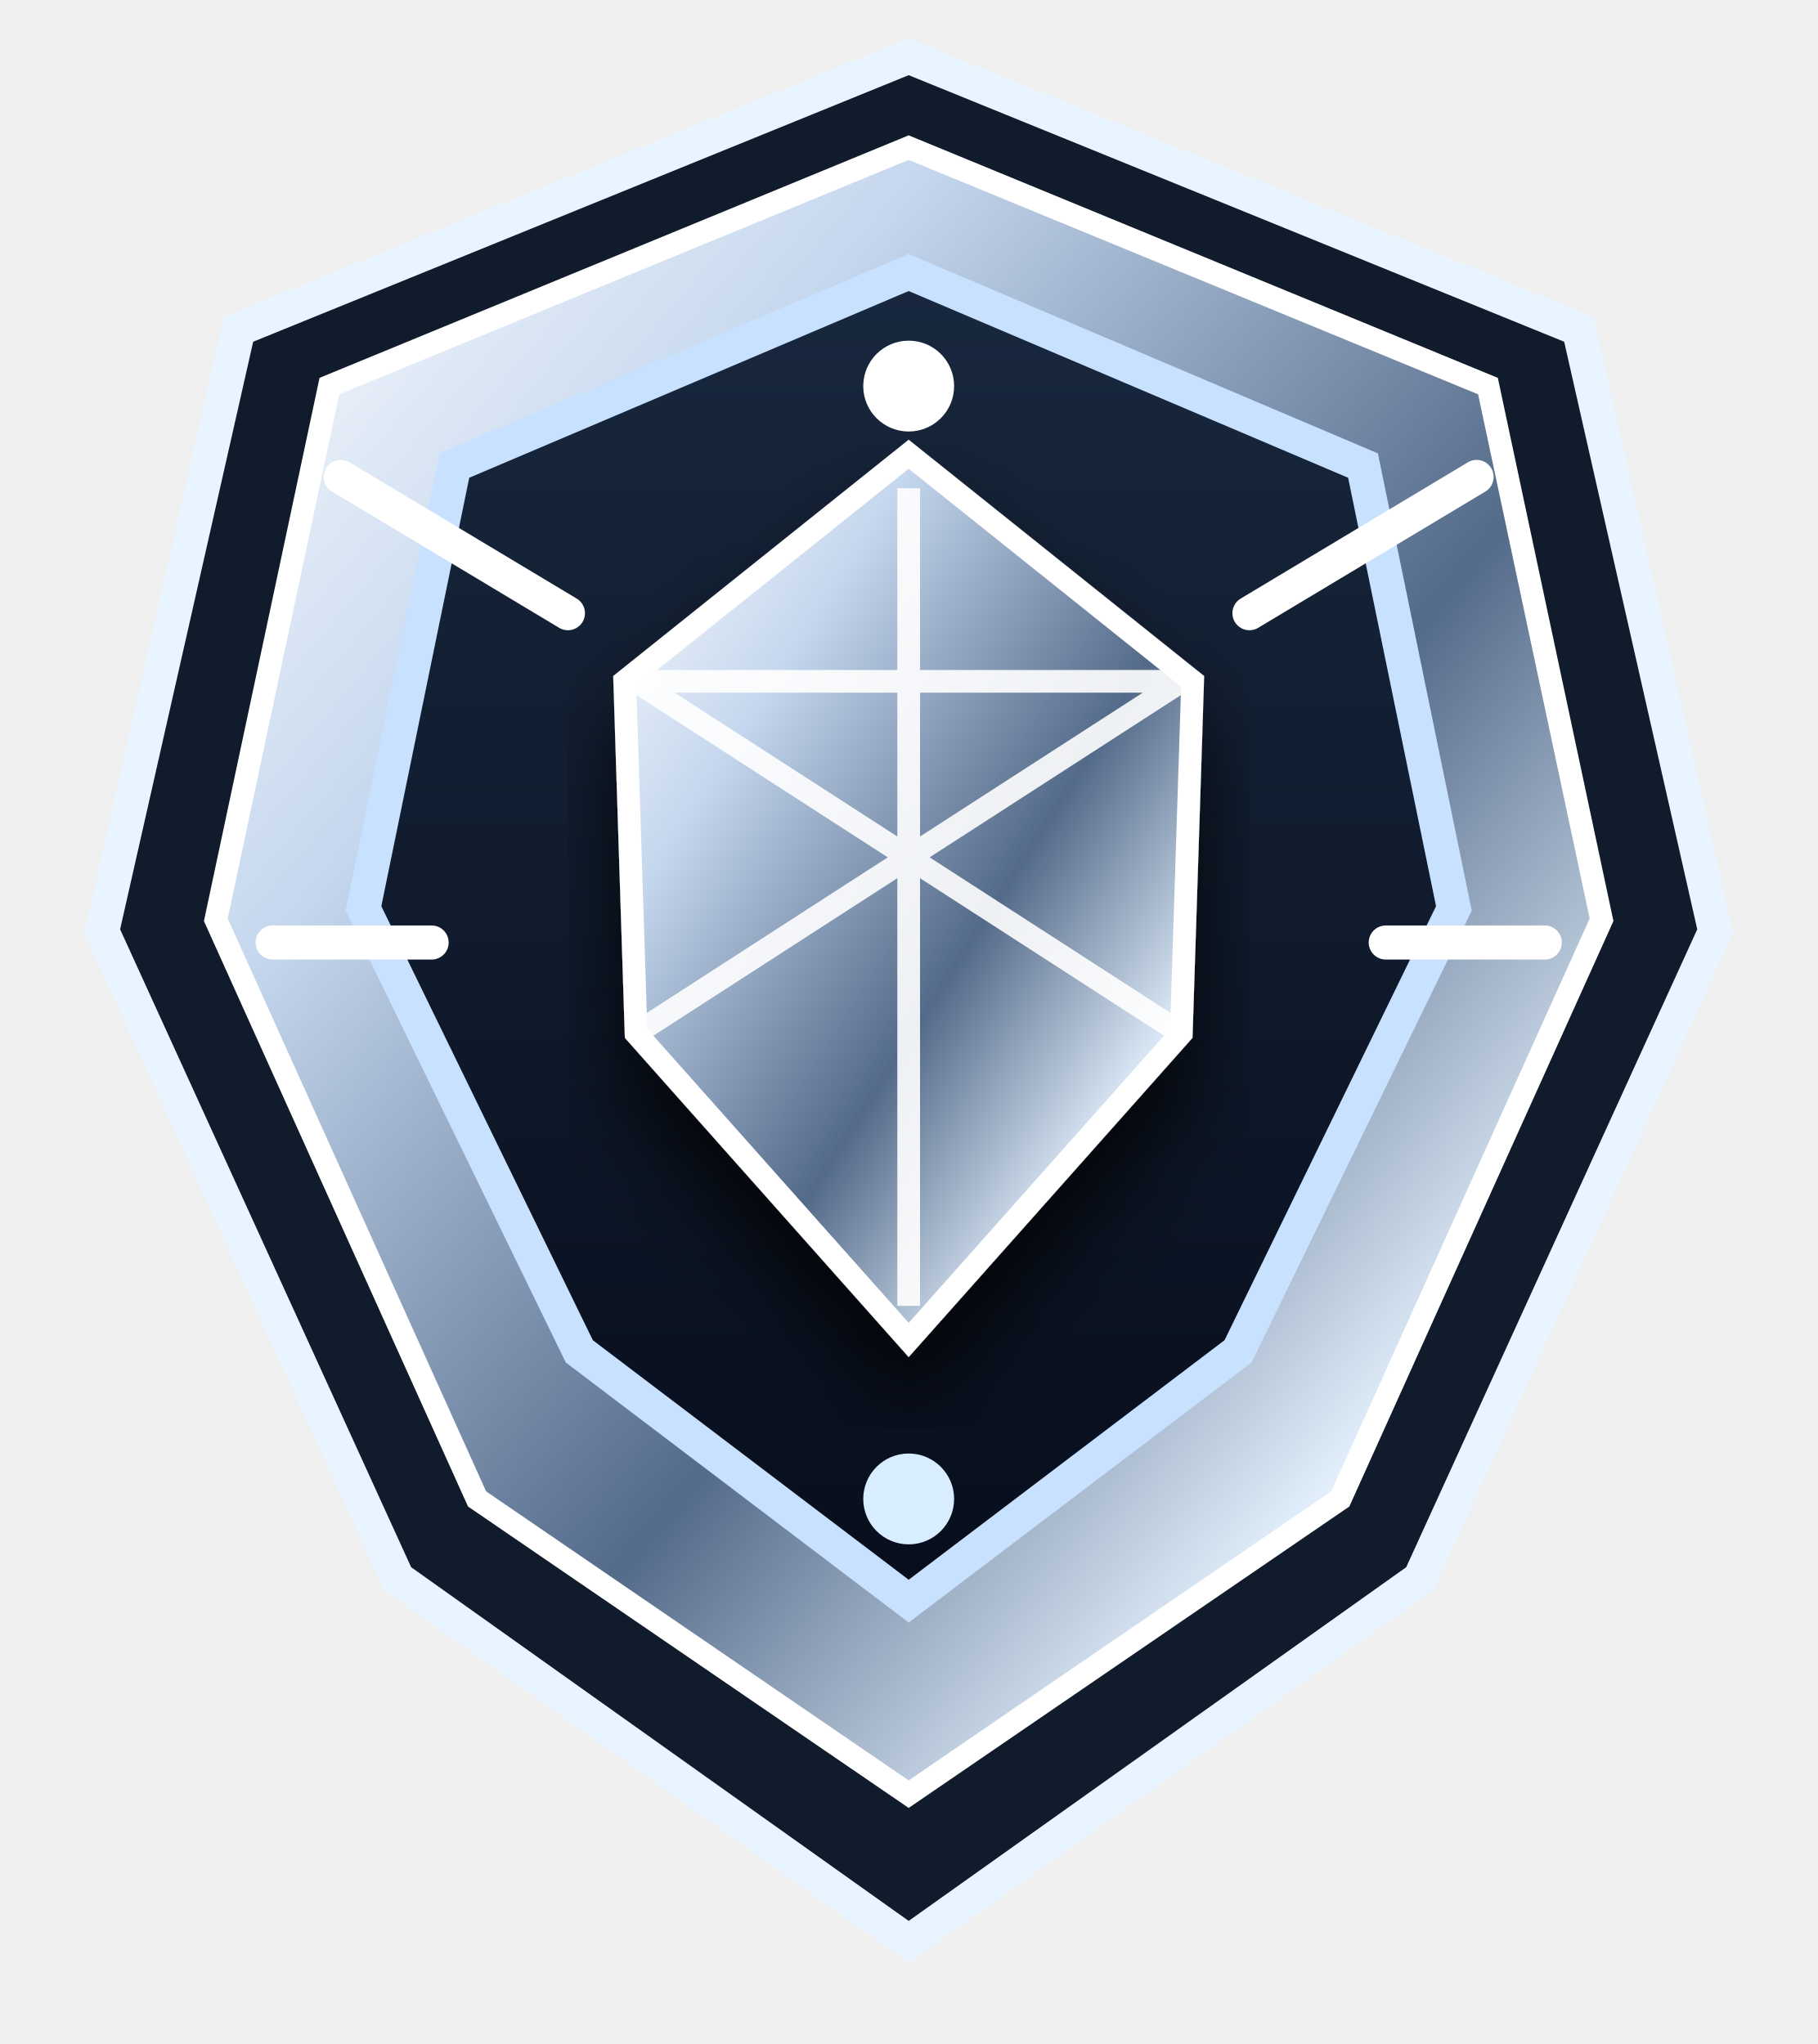
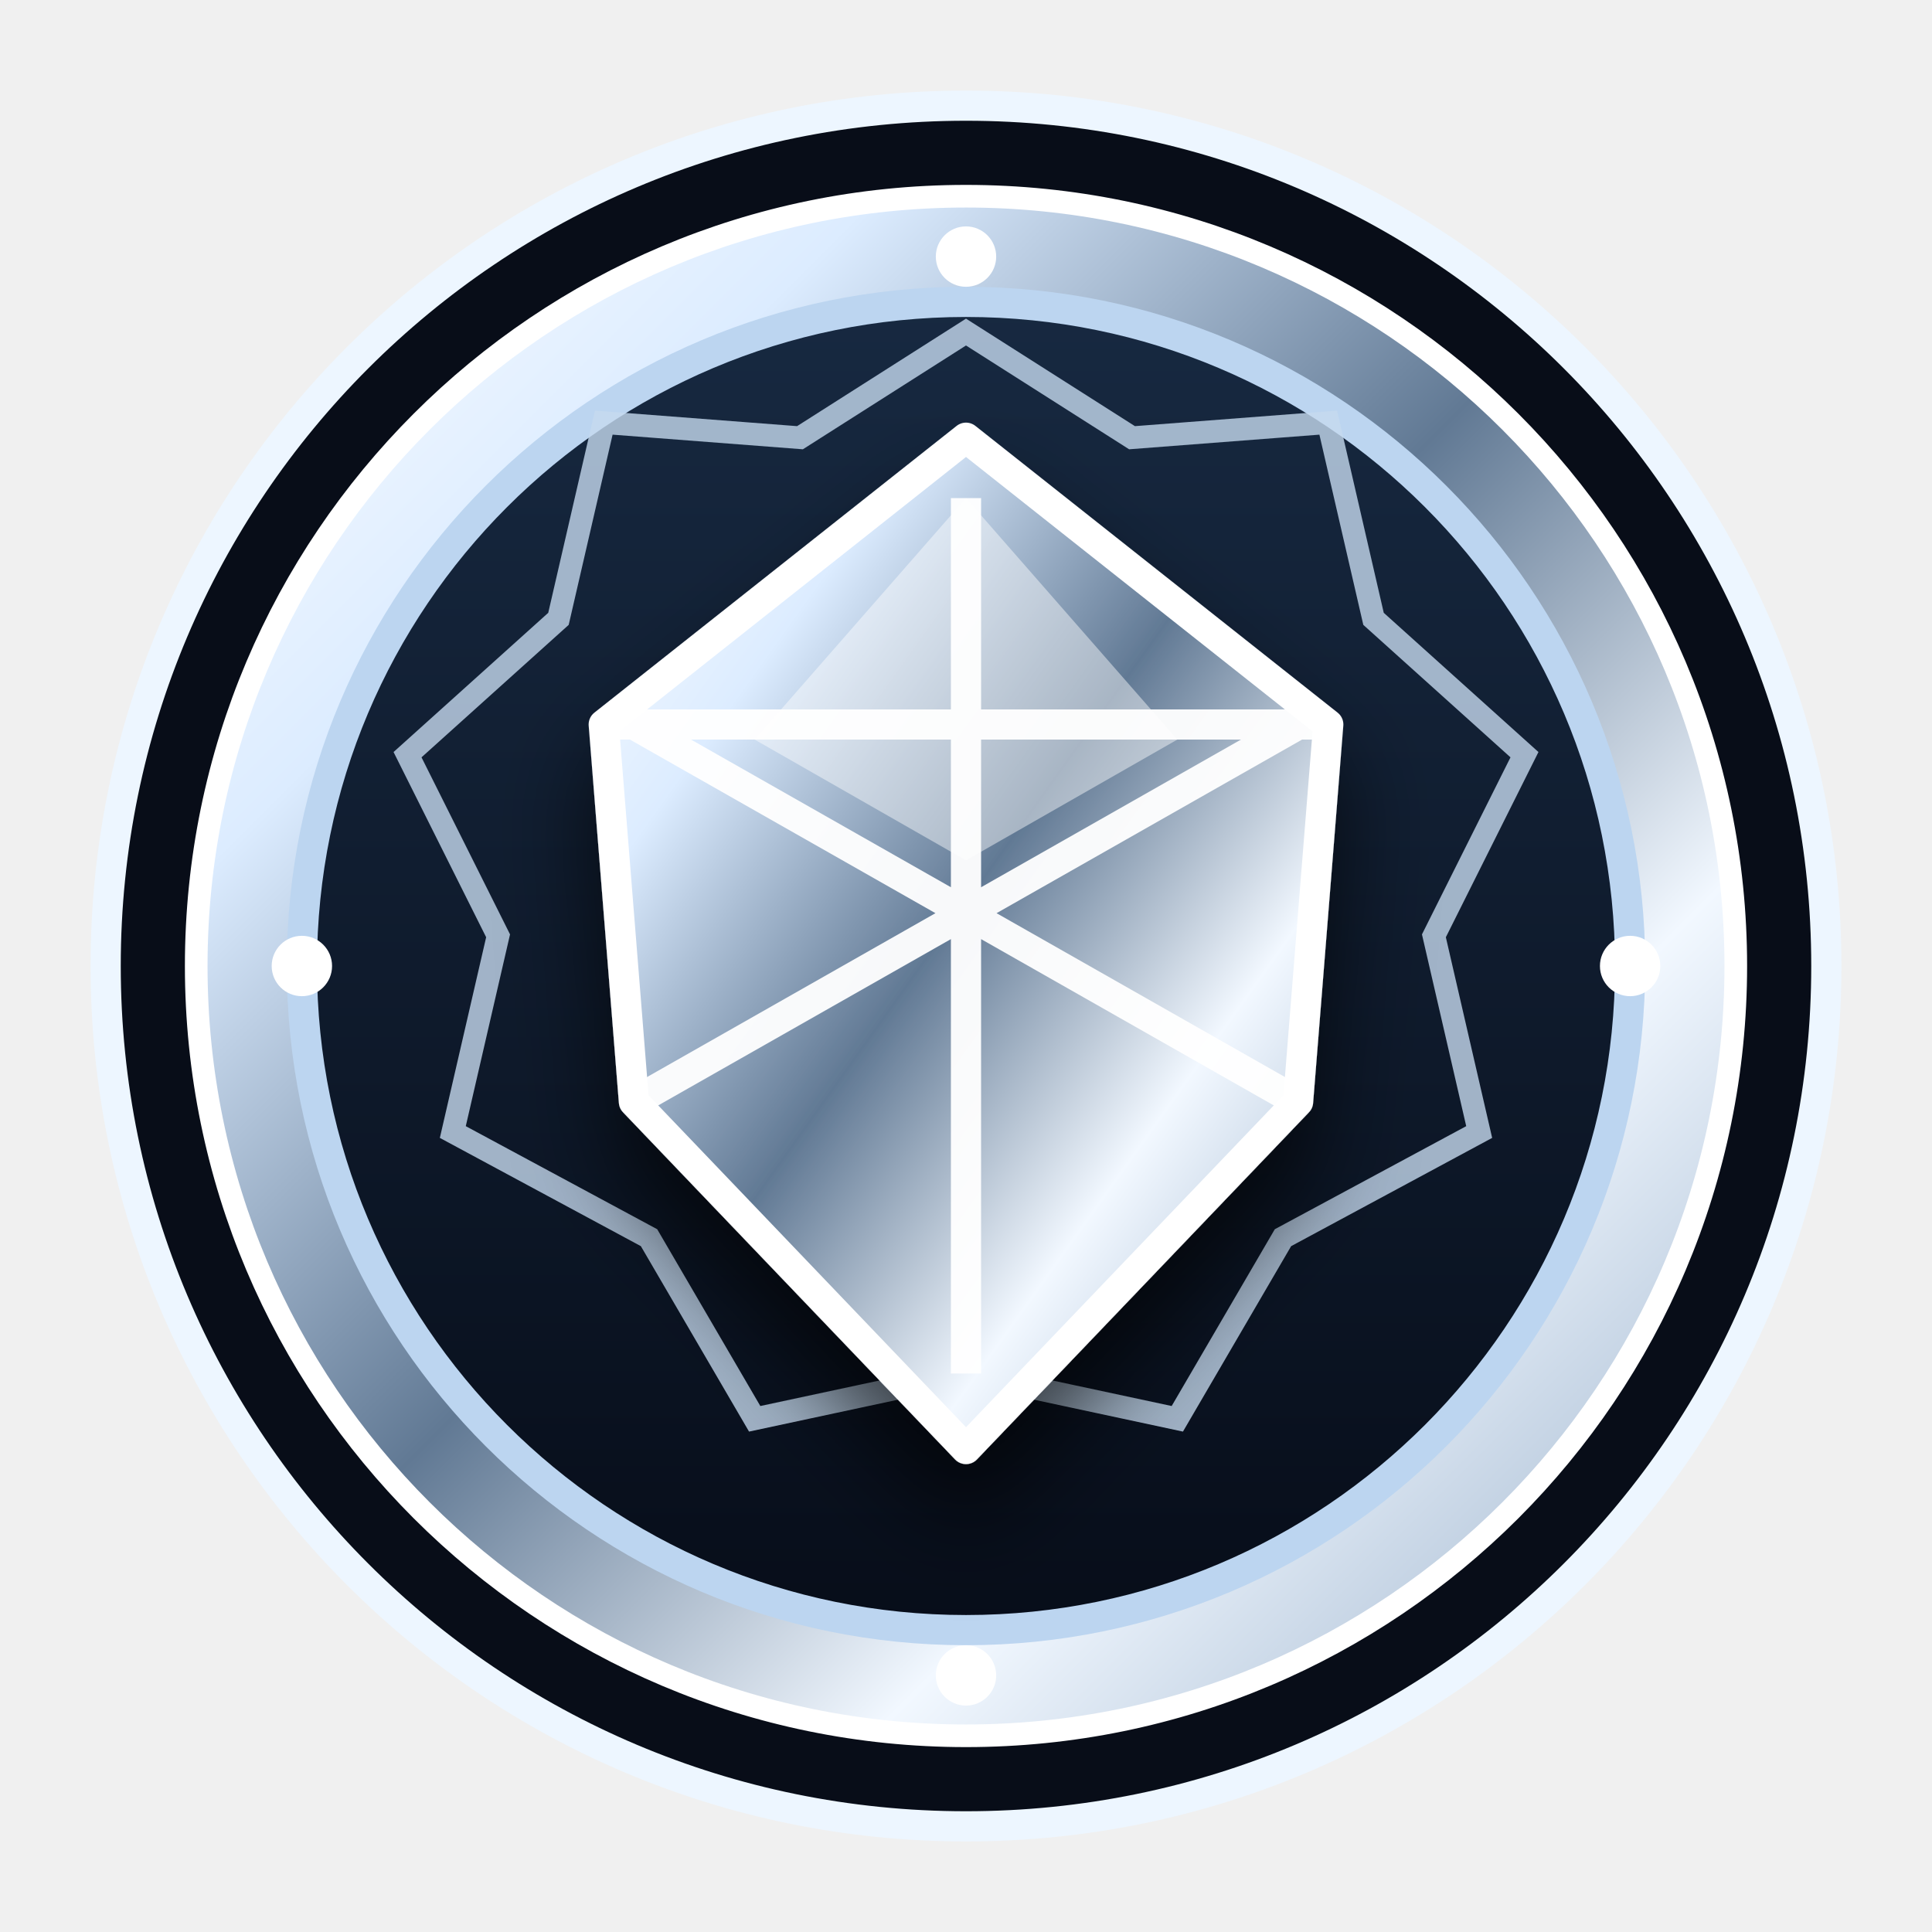
- <svg xmlns="http://www.w3.org/2000/svg" viewBox="0 0 160 180">
+ <svg xmlns="http://www.w3.org/2000/svg" viewBox="0 0 128 128" role="img" aria-label="Insignia Plata">
  <defs>
-     <linearGradient id="m" x1="0" y1="0" x2="1" y2="1">
+     <linearGradient id="metal" x1="0" y1="0" x2="1" y2="1">
      <stop stop-color="#fff" />
-       <stop offset=".26" stop-color="#c5d7ee" />
-       <stop offset=".58" stop-color="#536a89" />
-       <stop offset=".82" stop-color="#e7f3ff" />
-       <stop offset="1" stop-color="#8fa9c8" />
+       <stop offset=".22" stop-color="#dcecff" />
+       <stop offset=".48" stop-color="#617994" />
+       <stop offset=".72" stop-color="#f2f8ff" />
+       <stop offset="1" stop-color="#8fa8c4" />
    </linearGradient>
-     <linearGradient id="b" x1="0" y1="0" x2="0" y2="1">
-       <stop stop-color="#18283e" />
-       <stop offset="1" stop-color="#070d1b" />
+     <linearGradient id="plate" x1="0" y1="0" x2="0" y2="1">
+       <stop stop-color="#172941" />
+       <stop offset="1" stop-color="#070d19" />
    </linearGradient>
-     <filter id="s">
-       <feDropShadow dx="0" dy="5" stdDeviation="4" flood-color="#000" flood-opacity=".8" />
+     <filter id="shadow" x="-30%" y="-30%" width="160%" height="170%">
+       <feDropShadow dx="0" dy="4" stdDeviation="3" flood-color="#000" flood-opacity=".65" />
    </filter>
  </defs>
-   <path d="M80 5 139 29 151 82 125 139 80 171 35 139 9 82 21 29Z" fill="#101b2b" stroke="#e8f4ff" stroke-width="3" />
-   <path d="M80 13 131 34 141 81 118 132 80 158 42 132 19 81 29 34Z" fill="url(#m)" stroke="#fff" stroke-width="2" />
-   <path d="M80 24 120 41 128 80 109 119 80 141 51 119 32 80 40 41Z" fill="url(#b)" stroke="#c8e1ff" stroke-width="3" />
-   <path d="M80 40 105 60 104 91 80 118 56 91 55 60Z" fill="url(#m)" stroke="#fff" stroke-width="2" filter="url(#s)" />
-   <path d="M80 43v72M56 60l48 31M104 60 56 91M55 60h50" fill="none" stroke="#fff" stroke-width="2" opacity=".9" />
-   <path d="m30 42 20 12M130 42l-20 12M24 83h14M136 83h-14" stroke="#fff" stroke-width="3" stroke-linecap="round" />
-   <circle cx="80" cy="34" r="4" fill="#fff" />
-   <circle cx="80" cy="132" r="4" fill="#d8edff" />
+   <circle cx="64" cy="64" r="57" fill="#080d18" stroke="#edf6ff" stroke-width="2" />
+   <circle cx="64" cy="64" r="51" fill="url(#metal)" stroke="#fff" stroke-width="1.5" />
+   <circle cx="64" cy="64" r="44" fill="url(#plate)" stroke="#bcd5f0" stroke-width="2" />
+   <path d="M64 22 75 29 88 28 91 41 101 50 95 62 98 75 85 82 78 94 64 91 50 94 43 82 30 75 33 62 27 50 37 41 40 28 53 29Z" fill="none" stroke="#c5d9ee" stroke-opacity=".8" stroke-width="1.5" />
+   <g filter="url(#shadow)">
+     <path d="M64 29 88 48 86 73 64 96 42 73 40 48Z" fill="url(#metal)" stroke="#fff" stroke-width="2" stroke-linejoin="round" />
+     <path d="M64 33v58M42 48l44 25M86 48 42 73M40 48h48" fill="none" stroke="#fff" stroke-width="2" opacity=".95" />
+     <path d="m64 33 14 16-14 8-14-8Z" fill="#fff" opacity=".45" />
+   </g>
+   <circle cx="64" cy="17" r="2" fill="#fff" />
+   <circle cx="108" cy="64" r="2" fill="#fff" />
+   <circle cx="64" cy="111" r="2" fill="#fff" />
+   <circle cx="20" cy="64" r="2" fill="#fff" />
</svg>
